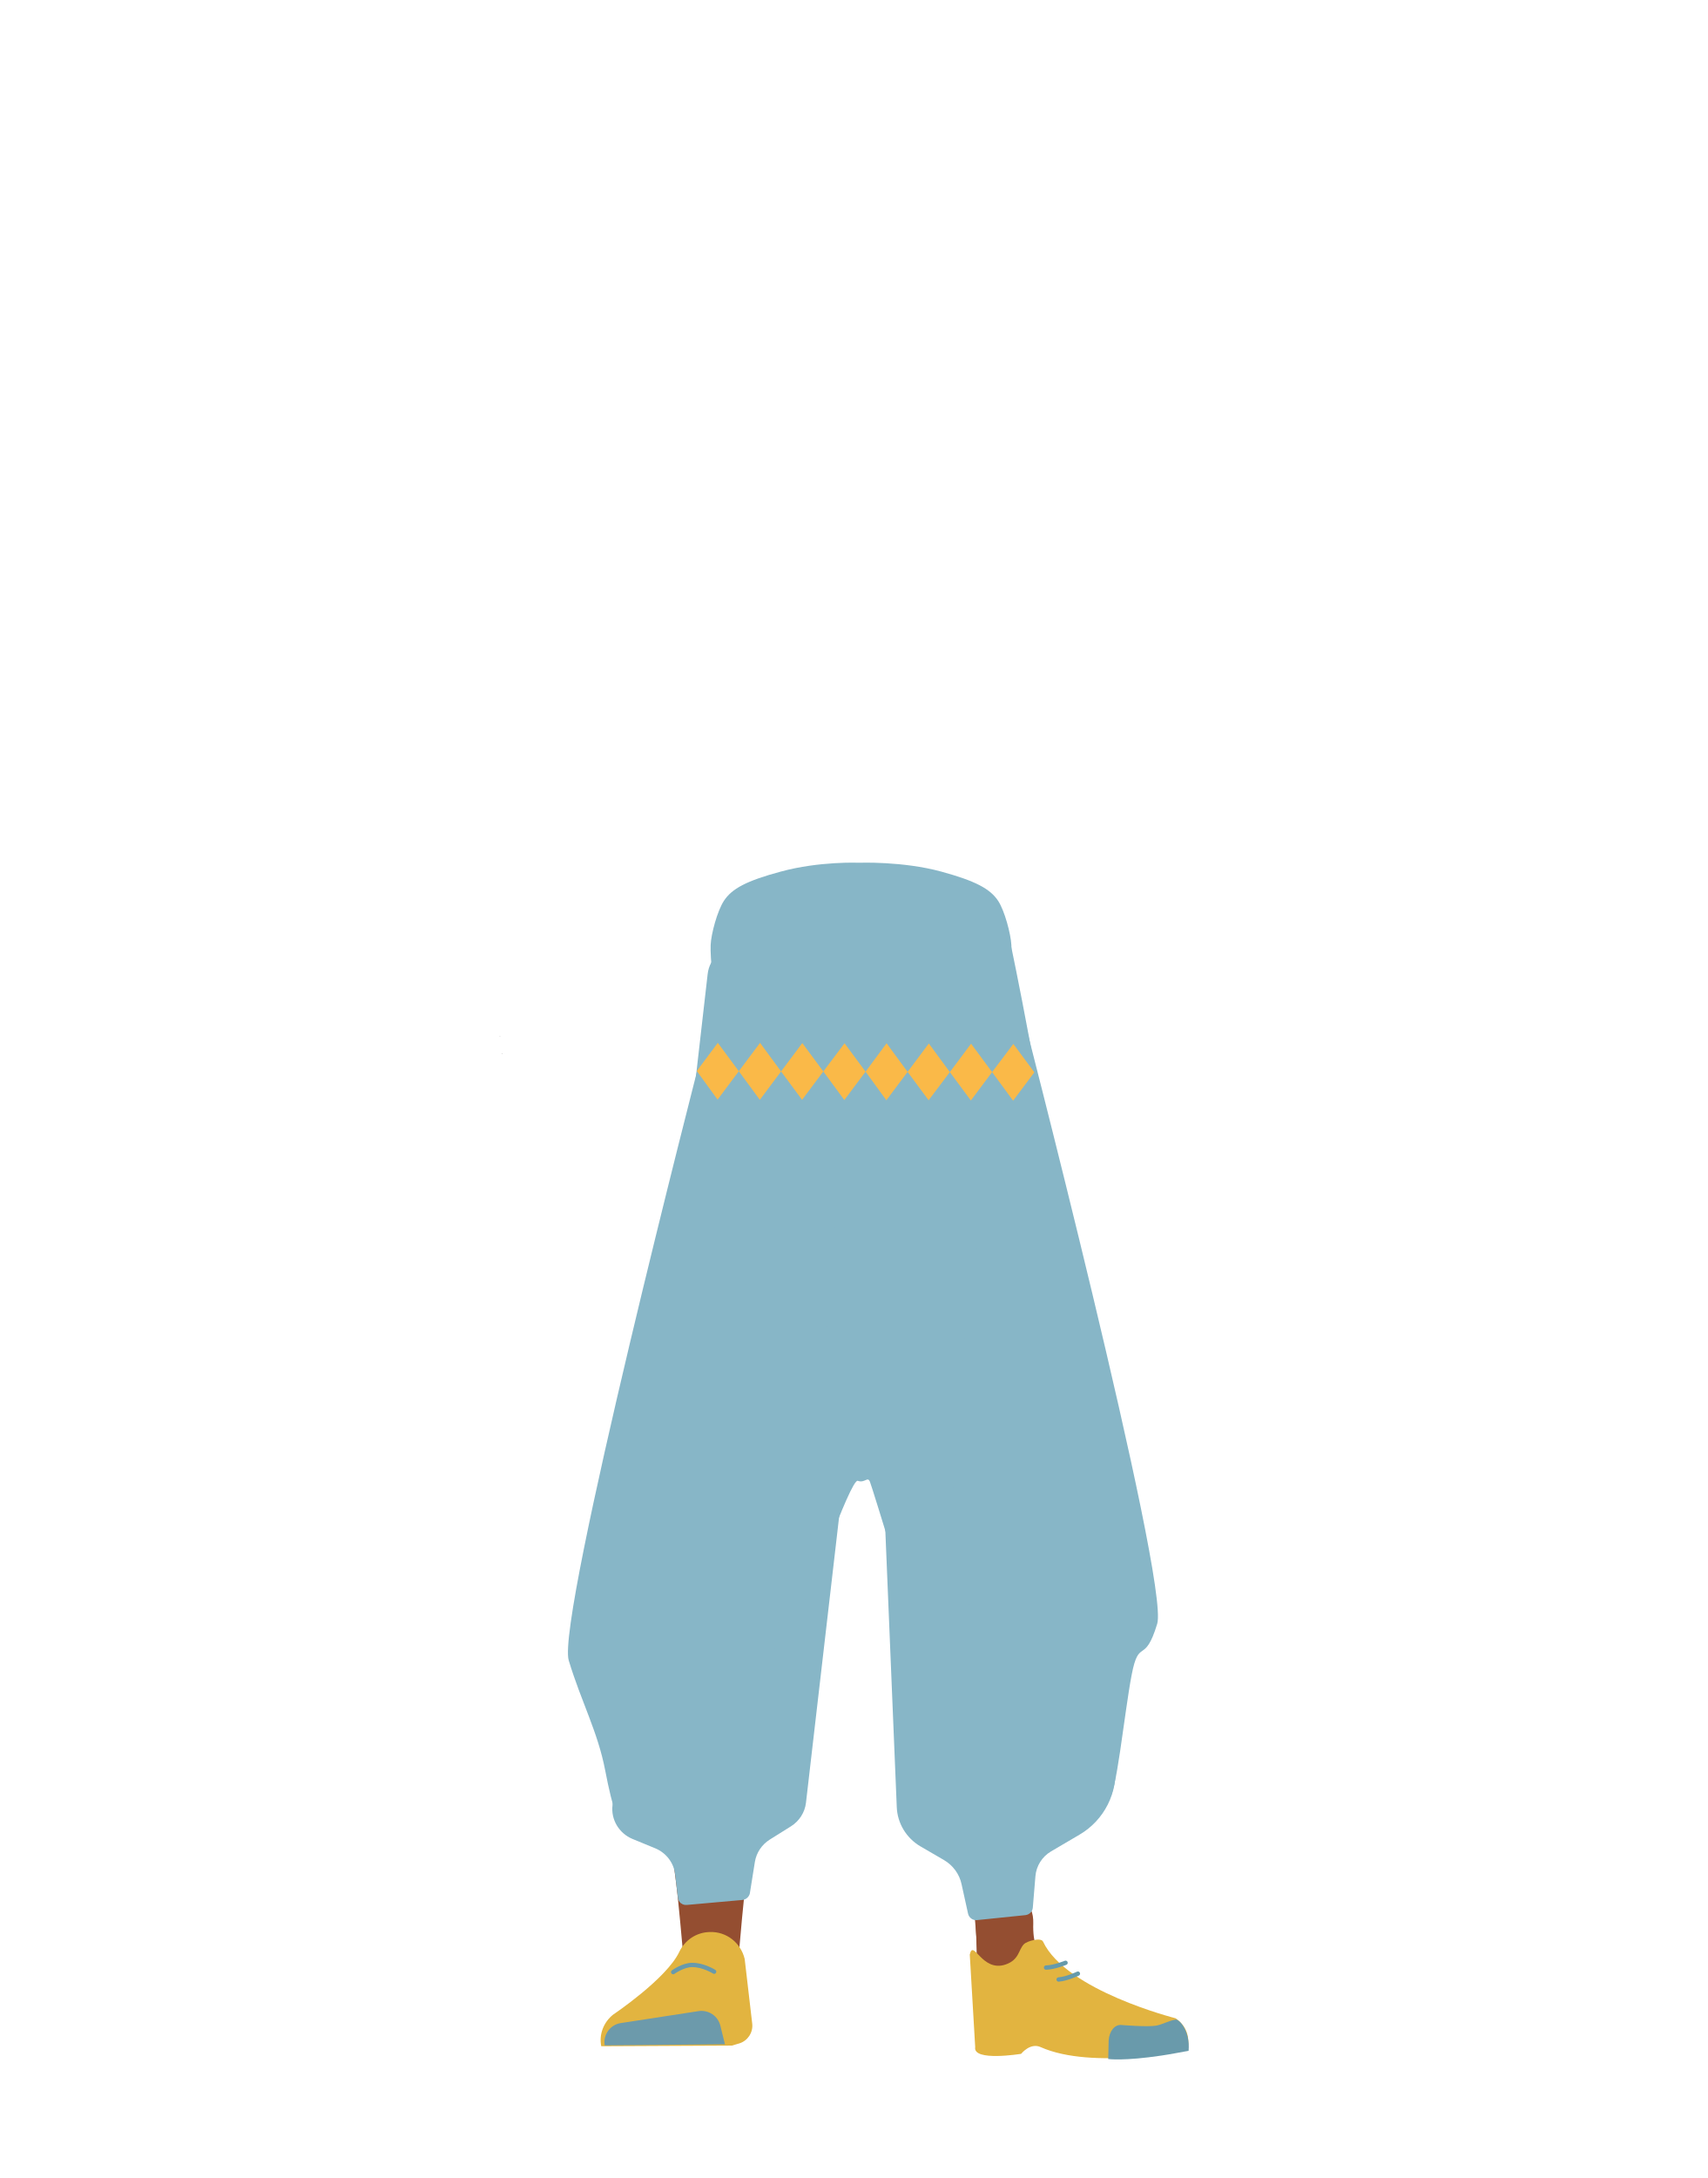
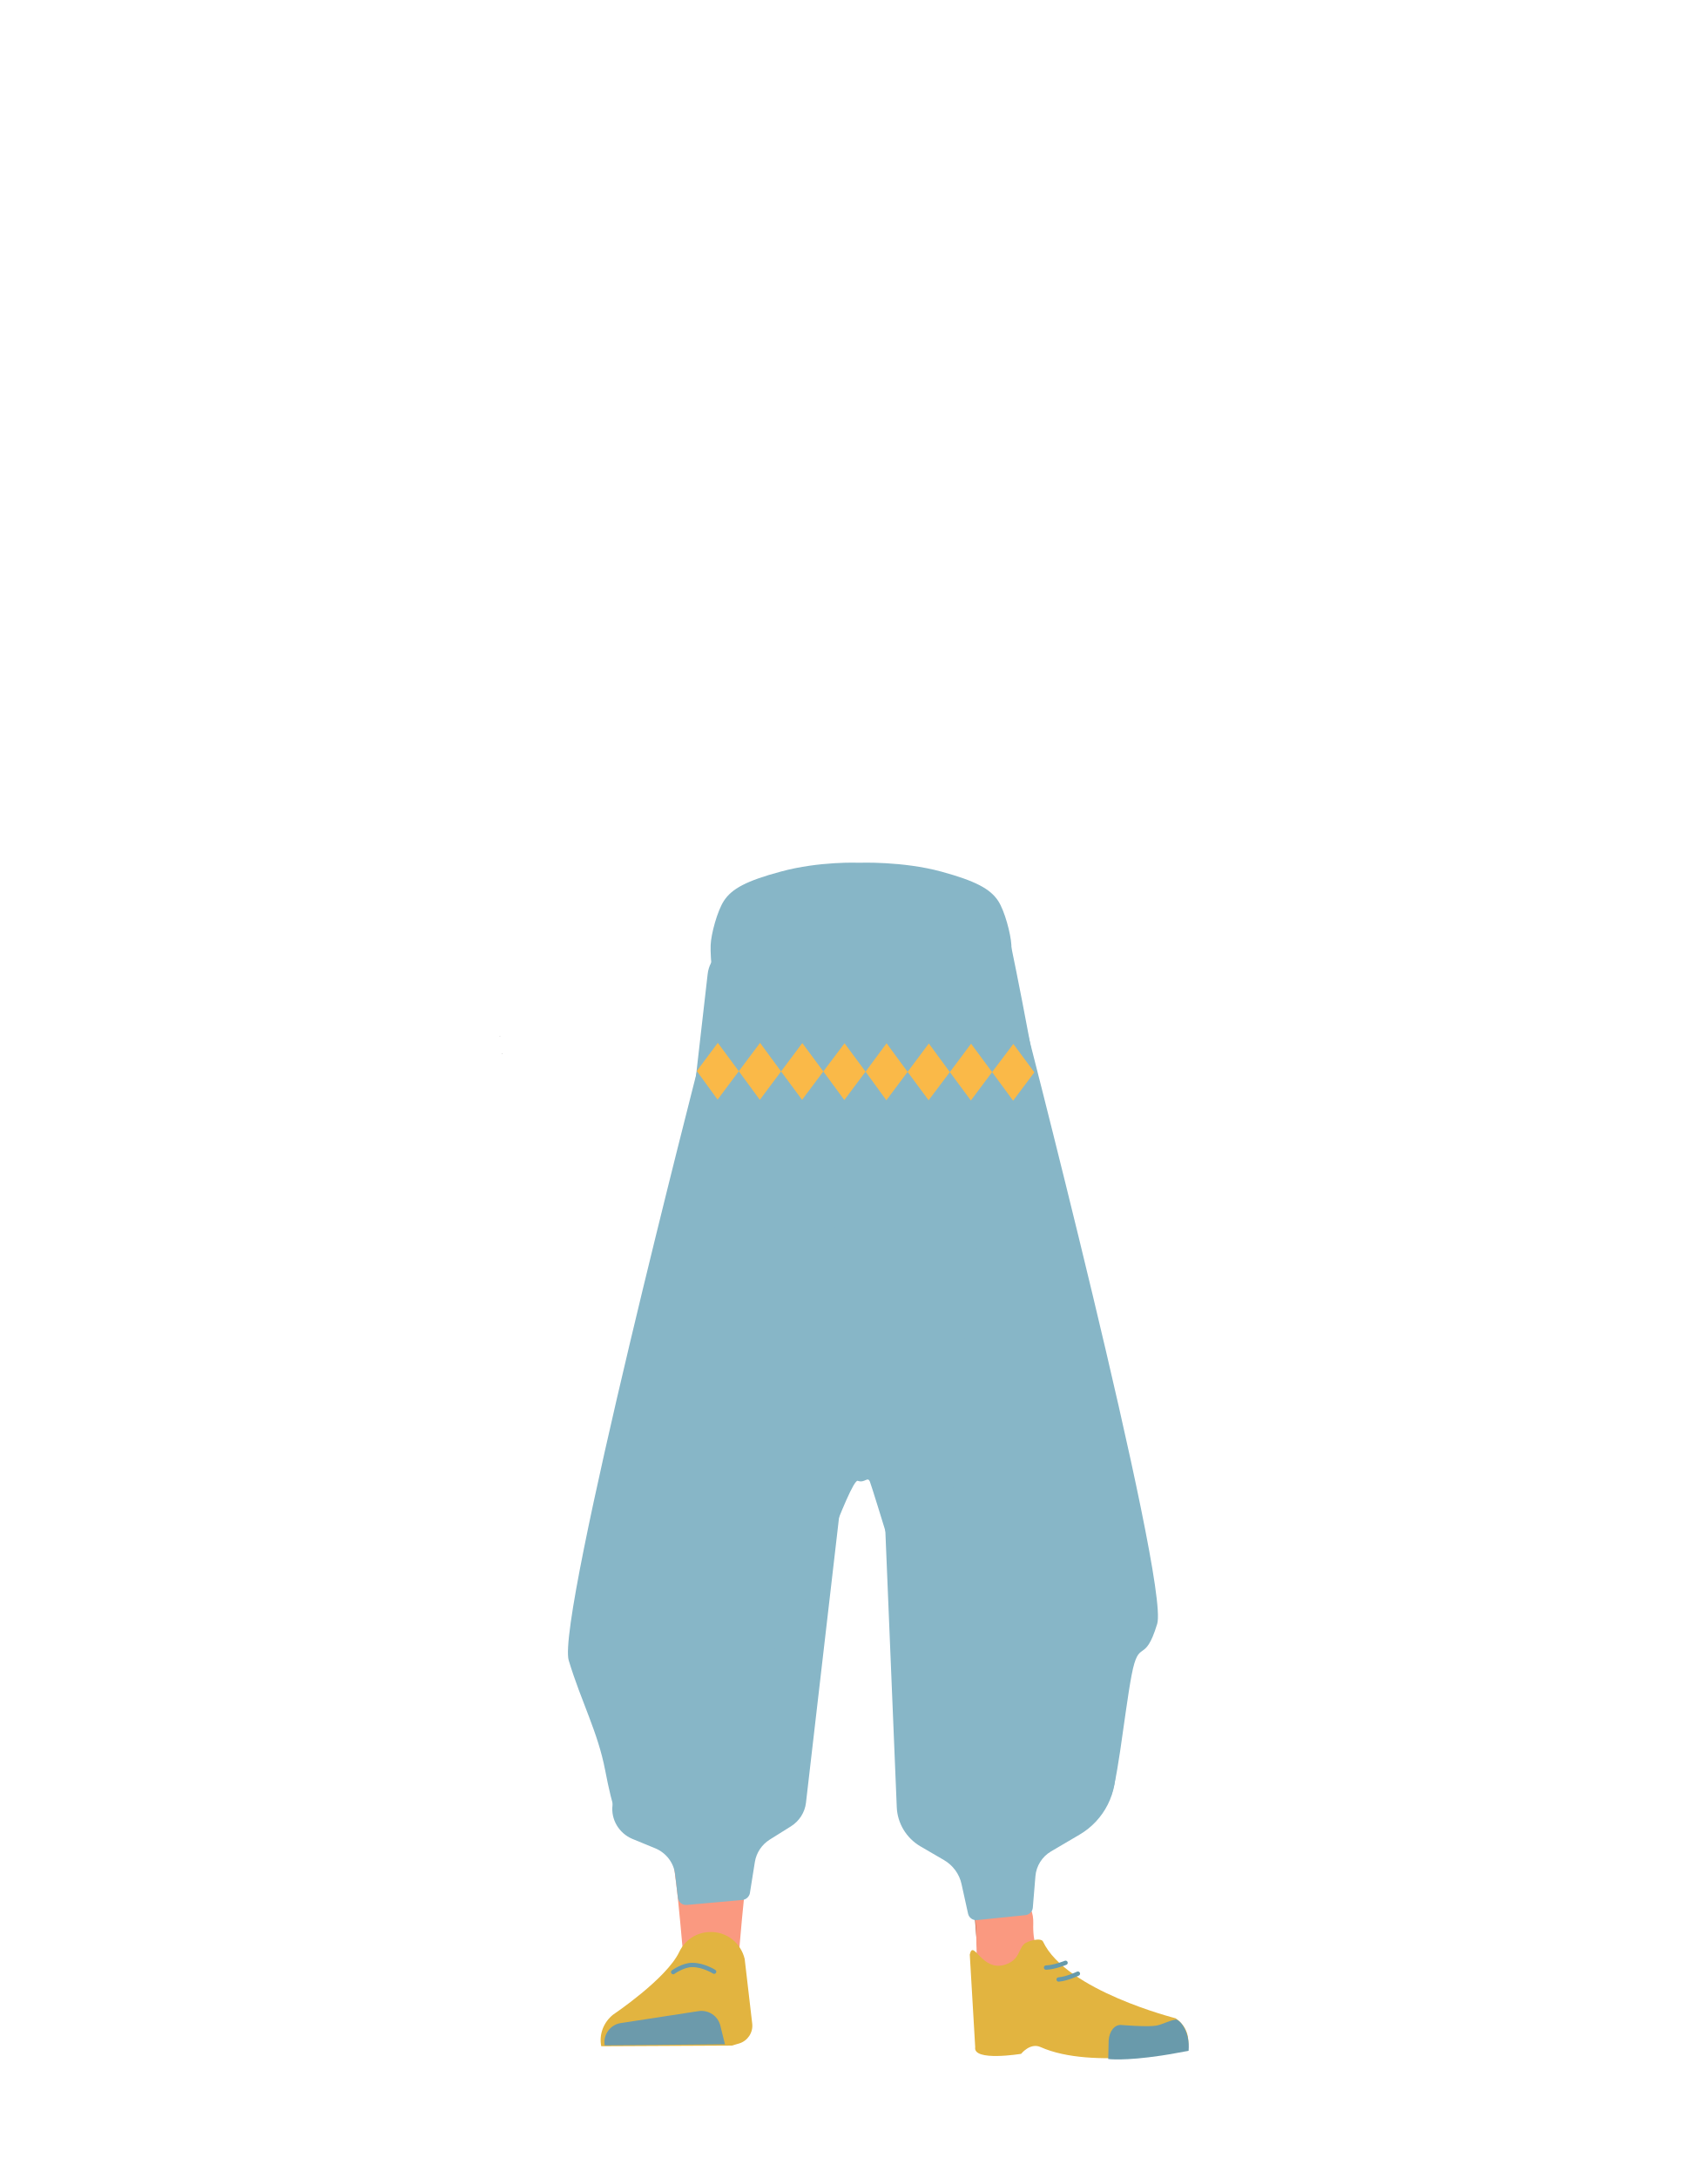
<svg xmlns="http://www.w3.org/2000/svg" version="1.1" id="Calque_1" x="0px" y="0px" viewBox="0 0 788 1005" style="enable-background:new 0 0 788 1005;" xml:space="preserve">
  <style type="text/css">
	.st0{fill:none;}
- 	.st1{fill:#944E31;}
+ 	.st1{fill:#FA9980;}
	.st2{fill:#E2B440;}
	.st3{fill:#6C9AAB;}
	.st4{fill:#87B6C7;}
- 	.st5{fill:#699AAB;}
- 	.st6{fill:none;stroke:#699AAB;stroke-width:2;stroke-linecap:round;stroke-miterlimit:10;}
- 	.st7{fill:none;stroke:#669AAB;stroke-width:2;stroke-linecap:round;stroke-miterlimit:10;}
- 	.st8{fill:#FAB948;}
+ 	.st5{fill:#944E31;}
+ 	.st6{fill:#699AAB;}
+ 	.st7{fill:none;stroke:#699AAB;stroke-width:2;stroke-linecap:round;stroke-miterlimit:10;}
+ 	.st8{fill:none;stroke:#669AAB;stroke-width:2;stroke-linecap:round;stroke-miterlimit:10;}
+ 	.st9{fill:#FAB948;}
</style>
  <path class="st0" d="M434,402.7c15.7,4.3,22.5,7.9,26.2,13.5c3,4.6,5.8,15.1,6.1,20.3c0.5,12.3-5.6,56.6-19.8,69.2  c-14.4,12.9-84.8,12.9-99.2,0c-14.1-12.6-20.3-56.9-19.8-69.2c0.2-5.2,3.1-15.8,6.1-20.3c3.7-5.7,10.6-9.3,26.2-13.5  c17.9-4.9,36.2-4.1,36.2-4.1S416.1,397.8,434,402.7z" />
  <polygon points="231.6,486.2 231.7,486.1 231.6,486.1 " />
  <polygon points="231.7,486.1 231.8,486.2 231.8,486.1 " />
  <polygon points="231.6,486.2 231.7,486.1 231.6,486.1 " />
  <polygon points="231.7,486.1 231.8,486.2 231.8,486.1 " />
  <path class="st1" d="M338.1,638c-13.9-0.2-22.3,6.7-24.9,18.2c0,0-7.1,55.4-8.3,77c-1.9,34.7,2.5,101.6,7.2,136c1,7.5,3,30.3,3,30.3  c0.7,6.8,6.4,11.9,13.2,11.8l0,0c6.7-0.1,12.2-5.2,12.9-11.8c0,0,2.2-26.1,3.5-34.8c4.6-31.3,18-93.5,20-125.1  c1.2-19-0.5-77.5-0.5-77.5C363.5,642.8,350,638.6,338.1,638z" />
  <path class="st2" d="M327.6,891.5L327.6,891.5c-6.1,0.1-11.5,3.7-14.1,9.2l0,0c-5.9,12.4-30.5,28.9-30.5,28.9  c-4.4,3.5-6.6,9.1-5.5,14.6l0,0l60.3-0.3l3.4-1c3.9-1.2,6.4-5,6-9l-3.5-30C341.9,896.4,335.2,891.2,327.6,891.5z" />
  <path class="st3" d="M279.1,943.8L279.1,943.8c-0.8-4.9,2.5-9.5,7.4-10.3h0.1l35.8-5.5c4.6-0.7,9,2.2,10.1,6.8l2.1,8.5L279.1,943.8z  " />
  <path class="st4" d="M434.5,402.2c15.7,4.3,22.5,7.9,26.2,13.5c3,4.6,5.8,15.1,6.1,20.4c0.5,12.3-5.6,56.5-19.8,69.1  c-14.4,12.9-84.8,12.9-99.2,0c-14.1-12.6-20.3-56.8-19.8-69.1c0.2-5.2,3.1-15.8,6.1-20.4c3.7-5.7,10.6-9.3,26.2-13.5  c17.9-4.9,36.2-4.1,36.2-4.1S416.6,397.3,434.5,402.2z" />
  <path class="st4" d="M477,655.3c-1.2,13.4-12.1,23.8-25.5,24.4l0,0c-12.8,0.6-24.3-7.9-27.3-20.3c0,0-18.9-88.8-20.9-120.8  c-0.5-7.9,3.8-89.8,3.8-89.8s-2.7-18.3,28.4-23.7c27.8-4.8,30.8,9.6,30.8,9.6s17,81.1,18.1,107.7C485.5,566.9,477,655.3,477,655.3z" />
-   <path class="st1" d="M453.9,638c12.4-0.2,19.9,6.7,22.2,18.2c0,0,14.4,53.4,15.5,75c1.7,34.7-10.3,103.6-14.5,138  c-0.9,7.5-2.7,30.3-2.7,30.3c-0.6,6.8-5.7,11.9-11.8,11.8l0,0c-6-0.1-10.9-5.2-11.5-11.8c0,0-2-26.1-3.1-34.8  c-4-31.3-16-93.5-17.9-125.1c-1.1-19,0.4-77.5,0.4-77.5C431.3,642.9,443.3,638.6,453.9,638L453.9,638z" />
+   <path class="st5" d="M453.9,638c12.4-0.2,19.9,6.7,22.2,18.2c0,0,14.4,53.4,15.5,75c1.7,34.7-10.3,103.6-14.5,138  c-0.9,7.5-2.7,30.3-2.7,30.3c-0.6,6.8-5.7,11.9-11.8,11.8l0,0c-6-0.1-10.9-5.2-11.5-11.8c0,0-2-26.1-3.1-34.8  c-4-31.3-16-93.5-17.9-125.1c-1.1-19,0.4-77.5,0.4-77.5C431.3,642.9,443.3,638.6,453.9,638L453.9,638z" />
  <path class="st1" d="M476.9,887.6c-1.2,34,40.1,38.4,40.1,38.4c4.4,3.5-67,21.8-66.6,17.8c0,0,1.5-52-1-65.2  C447.6,869.3,477.6,867.6,476.9,887.6z" />
  <path class="st2" d="M464.1,906.5c6.4-2.2,5.9-6.8,8.5-9.4c1.5-1.5,7.9-3.2,8.8-1.2c10.7,22.7,61.2,35.4,61.2,35.4  c5.4,3.8,6.6,9.1,5.5,14.6l0,0c0,0-43.8,9.4-67.8-1.3c-4.8-2.2-9,3.1-9,3.1s-22.4,3.7-21.2-3.1l-2.5-42.7  C449.3,894.4,453.1,910.2,464.1,906.5z" />
-   <path class="st5" d="M548.6,946.3c0.8-9-4.3-14.7-6-14.4c-2.5,0.3-6.5,2.4-9,2.8c-4,0.7-16-0.3-16-0.3c-3.1-0.3-5.6,2.8-5.9,7.1  l-0.2,8.6c0,0,7.3,1,24.6-1.6C539.1,948.1,548.6,946.3,548.6,946.3z" />
-   <path class="st4" d="M326.6,449.6l-43.9,383.4c-0.8,6.6,3,12.9,9.1,15.5l10.7,4.4c5,2.1,8.5,6.7,9.1,12l1.3,10.8  c0.2,2,2,3.5,4.1,3.3l25.7-2.3c1.7-0.2,3.1-1.5,3.4-3.1l2.3-14.4c0.7-4.3,3.2-8,6.8-10.3l9.9-6.2c3.8-2.4,6.4-6.4,6.9-10.9  L406,538.6l8.7-84.6c0.9-8.7-5.8-16.3-14.5-16.4l-58.5-1.2C334,436.2,327.4,441.9,326.6,449.6z" />
+   <path class="st6" d="M548.6,946.3c0.8-9-4.3-14.7-6-14.4c-2.5,0.3-6.5,2.4-9,2.8c-4,0.7-16-0.3-16-0.3c-3.1-0.3-5.6,2.8-5.9,7.1  l-0.2,8.6c0,0,7.3,1,24.6-1.6C539.1,948.1,548.6,946.3,548.6,946.3z" />
+   <path class="st4" d="M326.6,449.6L282.7,833c-0.8,6.6,3,12.9,9.1,15.5l10.7,4.4c5,2.1,8.5,6.7,9.1,12l1.3,10.8c0.2,2,2,3.5,4.1,3.3  l25.7-2.3c1.7-0.2,3.1-1.5,3.4-3.1l2.3-14.4c0.7-4.3,3.2-8,6.8-10.3l9.9-6.2c3.8-2.4,6.4-6.4,6.9-10.9l34-293.2l8.7-84.6  c0.9-8.7-5.8-16.3-14.5-16.4l-58.5-1.2C334,436.2,327.4,441.9,326.6,449.6z" />
  <path class="st4" d="M403.6,417.5c-2.2-0.1-4.1,1.6-4.1,3.9l1.6,103.1l12.8,309.4c0.3,7.4,4.4,14.2,10.8,18l11,6.4  c4.1,2.4,7.1,6.4,8.1,11.1l3,13.6c0.4,1.9,2.2,3.2,4.1,3l22.4-2.3c1.8-0.2,3.3-1.7,3.4-3.5l1.2-14.5c0.4-4.7,3.1-9,7.2-11.4  l13.1-7.7c11.5-6.7,17.9-19.5,16.5-32.7l-31.5-284.1c-0.1-0.6-0.3-1.3-0.7-1.8l-76.2-108.8C405.8,418.2,404.7,417.6,403.6,417.5  L403.6,417.5z" />
-   <path class="st6" d="M310.7,910c0,0,4.7-3.4,8.9-3.3c5.1,0,10,3.1,10,3.1" />
-   <path class="st7" d="M491.8,905.7c0,0-5.1,2.1-9,2.2" />
-   <path class="st7" d="M497.5,910.7c0,0-5,2.4-8.9,2.7" />
+   <path class="st7" d="M310.7,910c0,0,4.7-3.4,8.9-3.3c5.1,0,10,3.1,10,3.1" />
+   <path class="st8" d="M491.8,905.7c0,0-5.1,2.1-9,2.2" />
+   <path class="st8" d="M497.5,910.7c0,0-5,2.4-8.9,2.7" />
  <polygon points="230.6,478.1 230.7,478 230.6,478 " />
  <polygon points="230.7,478 230.8,478.1 230.8,478 " />
  <polygon points="230.6,478.1 230.7,478 230.6,478 " />
  <polygon points="230.7,478 230.8,478.1 230.8,478 " />
  <path class="st4" d="M323.2,488.6c0,0-66.6,258.2-60.7,277.6c5.9,19.4,13.4,32.9,16.8,50.6c3.4,17.7,6.7,27.8,10.1,27.8  s58.2-10.1,58.2-10.1L362,728.2l-6.7-81L323.2,488.6z" />
-   <path class="st4" d="M470,459.9c0,0,70,270,64.1,289.4c-5.9,19.4-8.4,5.9-11.8,23.6c-3.4,17.7-7.2,56.9-10.6,56.9  c-3.4,0-57.7-39.2-57.7-39.2l-14.3-106.3l6.7-81L470,459.9z" />
-   <path class="st4" d="M371.2,744c0-1.1,21.4-61.9,24.7-60.7s4.5-2.2,5.6,0.4c1.1,2.6,21,67.9,21,67.9l-12.4-217.1l-22.1-1.5  L371.2,744z" />
+   <path class="st4" d="M470,459.9c0,0,70,270,64.1,289.4c-5.9,19.4-8.4,5.9-11.8,23.6c-3.4,17.7-7.2,56.9-10.6,56.9  S454,790.6,454,790.6l-14.3-106.3l6.7-81L470,459.9z" />
+   <path class="st4" d="M371.2,744c0-1.1,21.4-61.9,24.7-60.7s4.5-2.2,5.6,0.4c1.1,2.6,21,67.9,21,67.9l-12.4-217.1L388,533L371.2,744z  " />
  <g>
    <g>
      <g>
        <g>
          <g>
-             <polygon class="st8" points="331.2,507.4 321.6,494.2 331.3,481.2 341,494.3      " />
+             <polygon class="st9" points="331.2,507.4 321.6,494.2 331.3,481.2 341,494.3      " />
          </g>
        </g>
        <g>
          <g>
-             <polygon class="st8" points="350.7,507.5 341,494.3 350.8,481.2 360.5,494.4      " />
+             <polygon class="st9" points="350.7,507.5 341,494.3 350.8,481.2 360.5,494.4      " />
          </g>
        </g>
        <g>
          <g>
-             <polygon class="st8" points="370.2,507.5 360.5,494.4 370.3,481.3 380,494.4      " />
+             <polygon class="st9" points="370.2,507.5 360.5,494.4 370.3,481.3 380,494.4      " />
          </g>
        </g>
        <g>
          <g>
-             <polygon class="st8" points="389.7,507.6 380,494.4 389.8,481.4 399.5,494.5      " />
+             <polygon class="st9" points="389.7,507.6 380,494.4 389.8,481.4 399.5,494.5      " />
          </g>
        </g>
        <g>
          <g>
-             <polygon class="st8" points="409.1,507.7 399.5,494.5 409.2,481.4 418.9,494.6      " />
+             <polygon class="st9" points="409.1,507.7 399.5,494.5 409.2,481.4 418.9,494.6      " />
          </g>
        </g>
        <g>
          <g>
-             <polygon class="st8" points="428.6,507.7 418.9,494.6 428.7,481.5 438.4,494.7      " />
+             <polygon class="st9" points="428.6,507.7 418.9,494.6 428.7,481.5 438.4,494.7      " />
          </g>
        </g>
        <g>
          <g>
-             <polygon class="st8" points="448.1,507.8 438.4,494.7 448.2,481.6 457.9,494.7      " />
+             <polygon class="st9" points="448.1,507.8 438.4,494.7 448.2,481.6 457.9,494.7      " />
          </g>
        </g>
        <g>
          <g>
-             <polygon class="st8" points="467.6,507.9 457.9,494.7 467.7,481.7 477.4,494.8      " />
+             <polygon class="st9" points="467.6,507.9 457.9,494.7 467.7,481.7 477.4,494.8      " />
          </g>
        </g>
      </g>
    </g>
  </g>
</svg>
